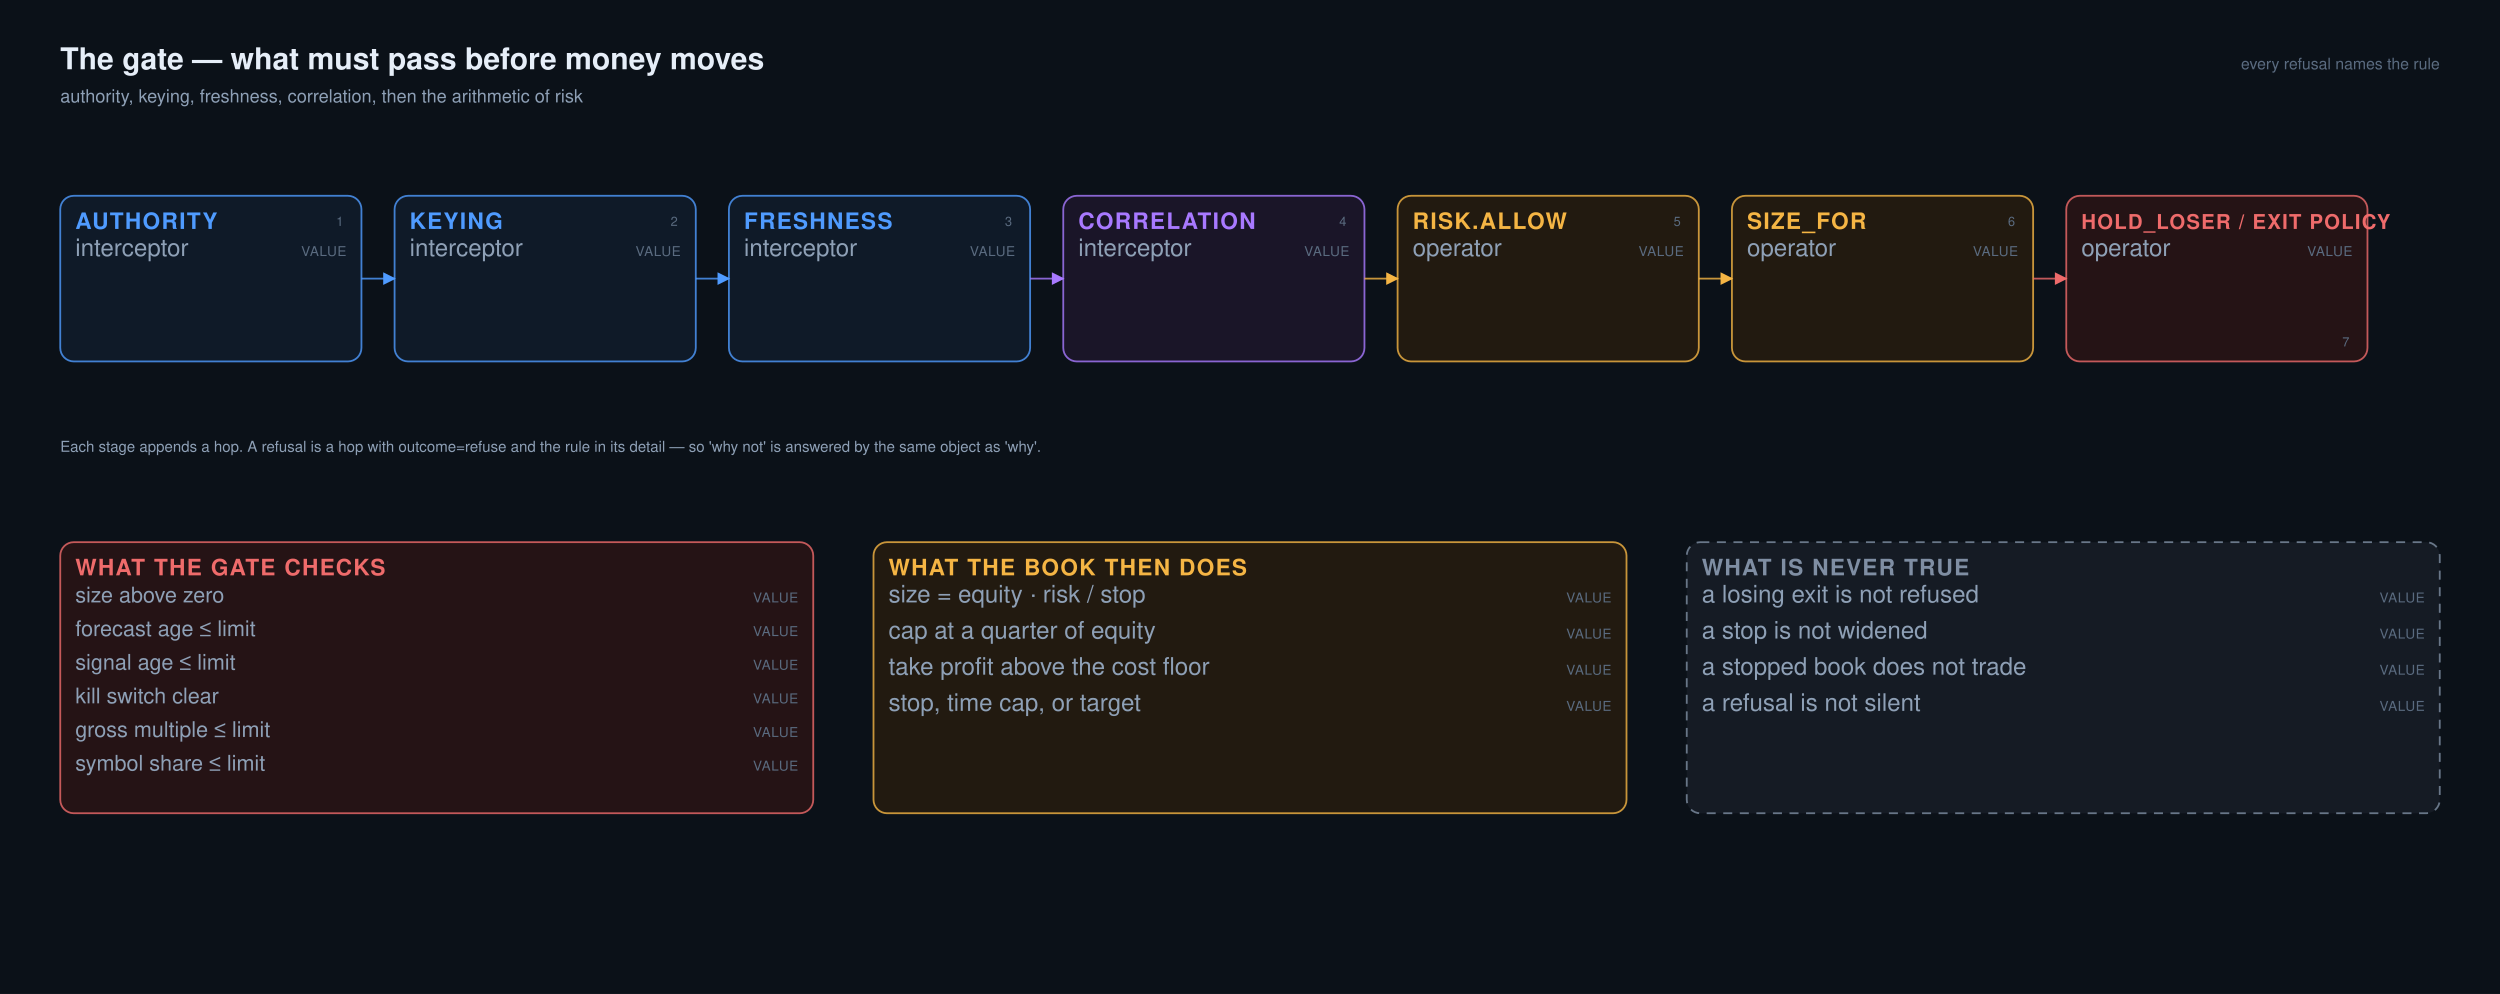
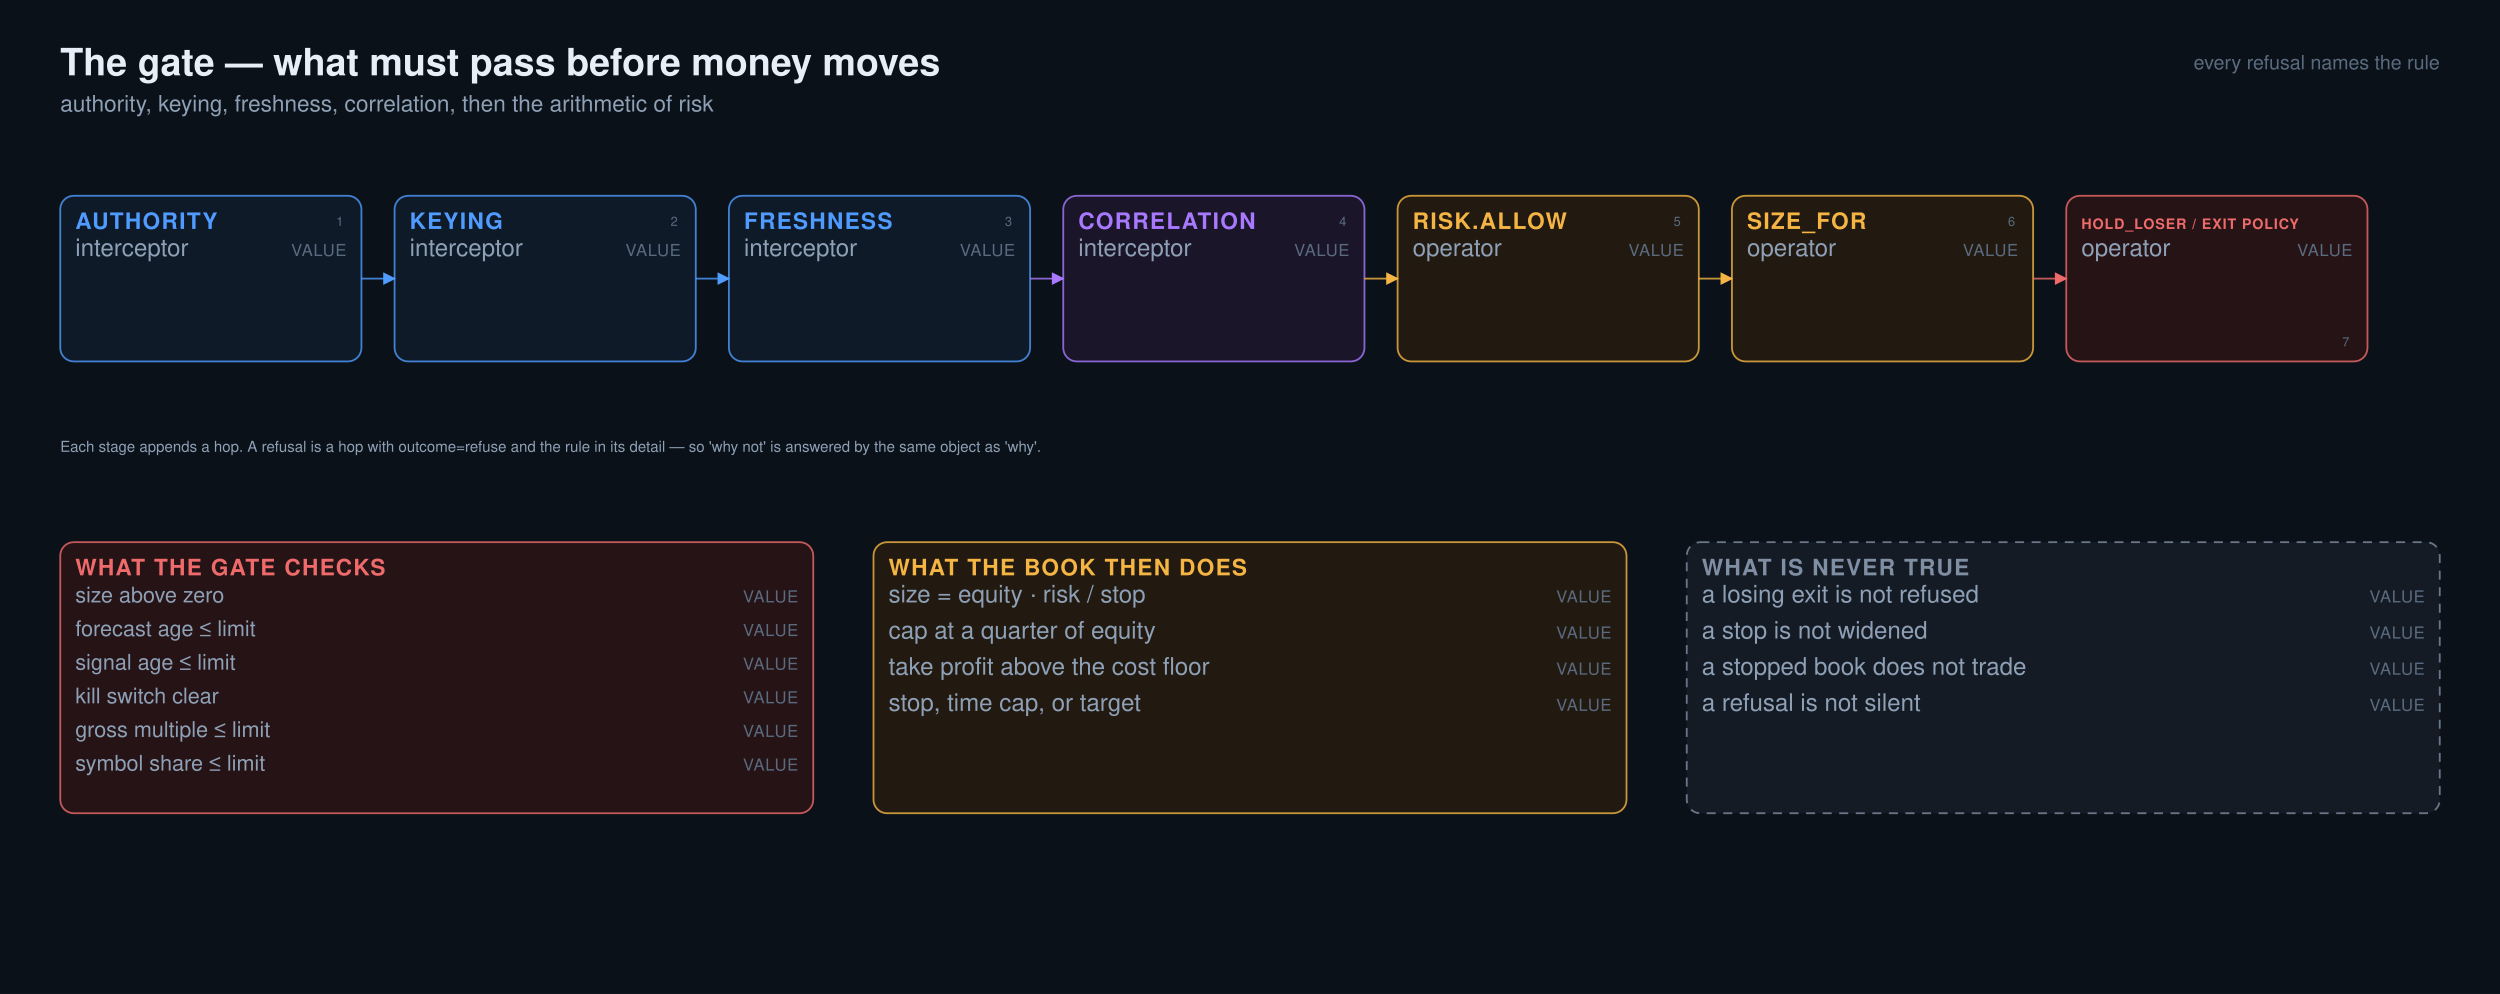
<svg xmlns="http://www.w3.org/2000/svg" width="1660" height="660" viewBox="0 0 1660 660" font-family="-apple-system, BlinkMacSystemFont, Helvetica, Arial, sans-serif">
  <rect width="1660" height="660" fill="#0b1118" />
  <marker id="a-market" viewBox="0 0 10 10" refX="9" refY="5" markerWidth="7" markerHeight="7" orient="auto-start-reverse">
    <path d="M 0 0 L 10 5 L 0 10 z" fill="#4f9bff" />
  </marker>
  <marker id="a-intel" viewBox="0 0 10 10" refX="9" refY="5" markerWidth="7" markerHeight="7" orient="auto-start-reverse">
    <path d="M 0 0 L 10 5 L 0 10 z" fill="#38d39f" />
  </marker>
  <marker id="a-model" viewBox="0 0 10 10" refX="9" refY="5" markerWidth="7" markerHeight="7" orient="auto-start-reverse">
    <path d="M 0 0 L 10 5 L 0 10 z" fill="#f5b544" />
  </marker>
  <marker id="a-risk" viewBox="0 0 10 10" refX="9" refY="5" markerWidth="7" markerHeight="7" orient="auto-start-reverse">
    <path d="M 0 0 L 10 5 L 0 10 z" fill="#ef6b6b" />
  </marker>
  <marker id="a-evidence" viewBox="0 0 10 10" refX="9" refY="5" markerWidth="7" markerHeight="7" orient="auto-start-reverse">
    <path d="M 0 0 L 10 5 L 0 10 z" fill="#a879ff" />
  </marker>
  <marker id="a-control" viewBox="0 0 10 10" refX="9" refY="5" markerWidth="7" markerHeight="7" orient="auto-start-reverse">
    <path d="M 0 0 L 10 5 L 0 10 z" fill="#7f8ea3" />
  </marker>
-   <text x="40" y="46" fill="#e6eef8" font-size="20" font-weight="700">The gate — what must pass before money moves</text>
-   <text x="40" y="68" fill="#8ea0b6" font-size="12">authority, keying, freshness, correlation, then the arithmetic of risk</text>
-   <text x="1620" y="46" fill="#5a6b80" font-size="10.5" text-anchor="end">every refusal names the rule</text>
+   <text x="40" y="50" fill="#e6eef8" font-size="25" font-weight="700">The gate — what must pass before money moves</text>
+   <text x="40" y="74" fill="#8ea0b6" font-size="15">authority, keying, freshness, correlation, then the arithmetic of risk</text>
+   <text x="1620" y="46" fill="#5a6b80" font-size="13" text-anchor="end">every refusal names the rule</text>
  <rect x="40" y="130" width="200" height="110" rx="9" fill="#0f1a28" stroke="#4f9bff" stroke-opacity="0.8" stroke-width="1.2" />
  <text x="50" y="152" fill="#4f9bff" font-size="15.0" font-weight="700" letter-spacing="0.06em">AUTHORITY</text>
  <text x="228" y="150" fill="#5a6b80" font-size="8.5" text-anchor="end">1</text>
  <text x="50" y="170" fill="#8ea0b6" font-size="16.0" font-weight="400">interceptor</text>
-   <text x="230" y="170" fill="#5a6b80" font-size="9" text-anchor="end" letter-spacing="0.04em">VALUE</text>
+   <text x="230" y="170" fill="#5a6b80" font-size="11" text-anchor="end" letter-spacing="0.04em">VALUE</text>
  <rect x="262" y="130" width="200" height="110" rx="9" fill="#0f1a28" stroke="#4f9bff" stroke-opacity="0.8" stroke-width="1.2" />
  <text x="272" y="152" fill="#4f9bff" font-size="15.0" font-weight="700" letter-spacing="0.06em">KEYING</text>
  <text x="450" y="150" fill="#5a6b80" font-size="8.5" text-anchor="end">2</text>
  <text x="272" y="170" fill="#8ea0b6" font-size="16.0" font-weight="400">interceptor</text>
-   <text x="452" y="170" fill="#5a6b80" font-size="9" text-anchor="end" letter-spacing="0.04em">VALUE</text>
+   <text x="452" y="170" fill="#5a6b80" font-size="11" text-anchor="end" letter-spacing="0.04em">VALUE</text>
  <path d="M 240,185 L 262,185" fill="none" stroke="#4f9bff" stroke-opacity="0.8" stroke-width="1.2" marker-end="url(#a-market)" />
  <rect x="484" y="130" width="200" height="110" rx="9" fill="#0f1a28" stroke="#4f9bff" stroke-opacity="0.8" stroke-width="1.2" />
  <text x="494" y="152" fill="#4f9bff" font-size="15.0" font-weight="700" letter-spacing="0.06em">FRESHNESS</text>
  <text x="672" y="150" fill="#5a6b80" font-size="8.5" text-anchor="end">3</text>
  <text x="494" y="170" fill="#8ea0b6" font-size="16.0" font-weight="400">interceptor</text>
-   <text x="674" y="170" fill="#5a6b80" font-size="9" text-anchor="end" letter-spacing="0.04em">VALUE</text>
+   <text x="674" y="170" fill="#5a6b80" font-size="11" text-anchor="end" letter-spacing="0.04em">VALUE</text>
  <path d="M 462,185 L 484,185" fill="none" stroke="#4f9bff" stroke-opacity="0.8" stroke-width="1.2" marker-end="url(#a-market)" />
  <rect x="706" y="130" width="200" height="110" rx="9" fill="#1a1528" stroke="#a879ff" stroke-opacity="0.8" stroke-width="1.2" />
  <text x="716" y="152" fill="#a879ff" font-size="15.0" font-weight="700" letter-spacing="0.06em">CORRELATION</text>
  <text x="894" y="150" fill="#5a6b80" font-size="8.5" text-anchor="end">4</text>
  <text x="716" y="170" fill="#8ea0b6" font-size="16.0" font-weight="400">interceptor</text>
-   <text x="896" y="170" fill="#5a6b80" font-size="9" text-anchor="end" letter-spacing="0.04em">VALUE</text>
+   <text x="896" y="170" fill="#5a6b80" font-size="11" text-anchor="end" letter-spacing="0.04em">VALUE</text>
  <path d="M 684,185 L 706,185" fill="none" stroke="#a879ff" stroke-opacity="0.8" stroke-width="1.2" marker-end="url(#a-evidence)" />
  <rect x="928" y="130" width="200" height="110" rx="9" fill="#221a10" stroke="#f5b544" stroke-opacity="0.8" stroke-width="1.2" />
  <text x="938" y="152" fill="#f5b544" font-size="15.0" font-weight="700" letter-spacing="0.06em">RISK.ALLOW</text>
  <text x="1116" y="150" fill="#5a6b80" font-size="8.5" text-anchor="end">5</text>
  <text x="938" y="170" fill="#8ea0b6" font-size="16.0" font-weight="400">operator</text>
-   <text x="1118" y="170" fill="#5a6b80" font-size="9" text-anchor="end" letter-spacing="0.04em">VALUE</text>
+   <text x="1118" y="170" fill="#5a6b80" font-size="11" text-anchor="end" letter-spacing="0.04em">VALUE</text>
  <path d="M 906,185 L 928,185" fill="none" stroke="#f5b544" stroke-opacity="0.8" stroke-width="1.2" marker-end="url(#a-model)" />
  <rect x="1150" y="130" width="200" height="110" rx="9" fill="#221a10" stroke="#f5b544" stroke-opacity="0.8" stroke-width="1.2" />
  <text x="1160" y="152" fill="#f5b544" font-size="15.0" font-weight="700" letter-spacing="0.06em">SIZE_FOR</text>
  <text x="1338" y="150" fill="#5a6b80" font-size="8.5" text-anchor="end">6</text>
  <text x="1160" y="170" fill="#8ea0b6" font-size="16.0" font-weight="400">operator</text>
-   <text x="1340" y="170" fill="#5a6b80" font-size="9" text-anchor="end" letter-spacing="0.04em">VALUE</text>
+   <text x="1340" y="170" fill="#5a6b80" font-size="11" text-anchor="end" letter-spacing="0.04em">VALUE</text>
  <path d="M 1128,185 L 1150,185" fill="none" stroke="#f5b544" stroke-opacity="0.8" stroke-width="1.2" marker-end="url(#a-model)" />
  <rect x="1372" y="130" width="200" height="110" rx="9" fill="#251315" stroke="#ef6b6b" stroke-opacity="0.8" stroke-width="1.2" />
-   <text x="1382" y="152" fill="#ef6b6b" font-size="13.5" font-weight="700" letter-spacing="0.06em">HOLD_LOSER / EXIT POLICY</text>
+   <text x="1382" y="152" fill="#ef6b6b" font-size="9.5" font-weight="700" letter-spacing="0.06em">HOLD_LOSER / EXIT POLICY</text>
  <text x="1560" y="230" fill="#5a6b80" font-size="8.5" text-anchor="end">7</text>
  <text x="1382" y="170" fill="#8ea0b6" font-size="16.0" font-weight="400">operator</text>
-   <text x="1562" y="170" fill="#5a6b80" font-size="9" text-anchor="end" letter-spacing="0.04em">VALUE</text>
+   <text x="1562" y="170" fill="#5a6b80" font-size="11" text-anchor="end" letter-spacing="0.04em">VALUE</text>
  <path d="M 1350,185 L 1372,185" fill="none" stroke="#ef6b6b" stroke-opacity="0.8" stroke-width="1.2" marker-end="url(#a-risk)" />
  <text x="40" y="300" fill="#8ea0b6" font-size="10" text-anchor="start" font-weight="400">Each stage appends a hop. A refusal is a hop with outcome=refuse and the rule in its detail — so 'why not' is answered by the same object as 'why'.</text>
  <rect x="40" y="360" width="500" height="180" rx="9" fill="#251315" stroke="#ef6b6b" stroke-opacity="0.8" stroke-width="1.2" />
  <text x="50" y="382" fill="#ef6b6b" font-size="15.0" font-weight="700" letter-spacing="0.06em">WHAT THE GATE CHECKS</text>
  <text x="50" y="400" fill="#8ea0b6" font-size="14.333" font-weight="400">size above zero</text>
-   <text x="530" y="400" fill="#5a6b80" font-size="9" text-anchor="end" letter-spacing="0.04em">VALUE</text>
+   <text x="530" y="400" fill="#5a6b80" font-size="11" text-anchor="end" letter-spacing="0.04em">VALUE</text>
  <text x="50" y="422.333" fill="#8ea0b6" font-size="14.333" font-weight="400">forecast age ≤ limit</text>
-   <text x="530" y="422.333" fill="#5a6b80" font-size="9" text-anchor="end" letter-spacing="0.04em">VALUE</text>
+   <text x="530" y="422.333" fill="#5a6b80" font-size="11" text-anchor="end" letter-spacing="0.04em">VALUE</text>
  <text x="50" y="444.667" fill="#8ea0b6" font-size="14.333" font-weight="400">signal age ≤ limit</text>
-   <text x="530" y="444.667" fill="#5a6b80" font-size="9" text-anchor="end" letter-spacing="0.04em">VALUE</text>
+   <text x="530" y="444.667" fill="#5a6b80" font-size="11" text-anchor="end" letter-spacing="0.04em">VALUE</text>
  <text x="50" y="467" fill="#8ea0b6" font-size="14.333" font-weight="400">kill switch clear</text>
-   <text x="530" y="467" fill="#5a6b80" font-size="9" text-anchor="end" letter-spacing="0.04em">VALUE</text>
+   <text x="530" y="467" fill="#5a6b80" font-size="11" text-anchor="end" letter-spacing="0.04em">VALUE</text>
  <text x="50" y="489.333" fill="#8ea0b6" font-size="14.333" font-weight="400">gross multiple ≤ limit</text>
-   <text x="530" y="489.333" fill="#5a6b80" font-size="9" text-anchor="end" letter-spacing="0.04em">VALUE</text>
+   <text x="530" y="489.333" fill="#5a6b80" font-size="11" text-anchor="end" letter-spacing="0.04em">VALUE</text>
  <text x="50" y="511.667" fill="#8ea0b6" font-size="14.333" font-weight="400">symbol share ≤ limit</text>
-   <text x="530" y="511.667" fill="#5a6b80" font-size="9" text-anchor="end" letter-spacing="0.04em">VALUE</text>
+   <text x="530" y="511.667" fill="#5a6b80" font-size="11" text-anchor="end" letter-spacing="0.04em">VALUE</text>
  <rect x="580" y="360" width="500" height="180" rx="9" fill="#221a10" stroke="#f5b544" stroke-opacity="0.8" stroke-width="1.2" />
  <text x="590" y="382" fill="#f5b544" font-size="15.0" font-weight="700" letter-spacing="0.06em">WHAT THE BOOK THEN DOES</text>
  <text x="590" y="400" fill="#8ea0b6" font-size="16.0" font-weight="400">size = equity · risk / stop</text>
-   <text x="1070" y="400" fill="#5a6b80" font-size="9" text-anchor="end" letter-spacing="0.04em">VALUE</text>
+   <text x="1070" y="400" fill="#5a6b80" font-size="11" text-anchor="end" letter-spacing="0.04em">VALUE</text>
  <text x="590" y="424.0" fill="#8ea0b6" font-size="16.0" font-weight="400">cap at a quarter of equity</text>
-   <text x="1070" y="424.0" fill="#5a6b80" font-size="9" text-anchor="end" letter-spacing="0.04em">VALUE</text>
+   <text x="1070" y="424.0" fill="#5a6b80" font-size="11" text-anchor="end" letter-spacing="0.04em">VALUE</text>
  <text x="590" y="448.0" fill="#8ea0b6" font-size="16.0" font-weight="400">take profit above the cost floor</text>
-   <text x="1070" y="448.0" fill="#5a6b80" font-size="9" text-anchor="end" letter-spacing="0.04em">VALUE</text>
+   <text x="1070" y="448.0" fill="#5a6b80" font-size="11" text-anchor="end" letter-spacing="0.04em">VALUE</text>
  <text x="590" y="472.0" fill="#8ea0b6" font-size="16.0" font-weight="400">stop, time cap, or target</text>
-   <text x="1070" y="472.0" fill="#5a6b80" font-size="9" text-anchor="end" letter-spacing="0.04em">VALUE</text>
+   <text x="1070" y="472.0" fill="#5a6b80" font-size="11" text-anchor="end" letter-spacing="0.04em">VALUE</text>
  <rect x="1120" y="360" width="500" height="180" rx="9" fill="#151b24" stroke="#7f8ea3" stroke-opacity="0.8" stroke-width="1.2" stroke-dasharray="6 5" />
  <text x="1130" y="382" fill="#7f8ea3" font-size="15.0" font-weight="700" letter-spacing="0.06em">WHAT IS NEVER TRUE</text>
  <text x="1130" y="400" fill="#8ea0b6" font-size="16.0" font-weight="400">a losing exit is not refused</text>
-   <text x="1610" y="400" fill="#5a6b80" font-size="9" text-anchor="end" letter-spacing="0.04em">VALUE</text>
+   <text x="1610" y="400" fill="#5a6b80" font-size="11" text-anchor="end" letter-spacing="0.04em">VALUE</text>
  <text x="1130" y="424.0" fill="#8ea0b6" font-size="16.0" font-weight="400">a stop is not widened</text>
-   <text x="1610" y="424.0" fill="#5a6b80" font-size="9" text-anchor="end" letter-spacing="0.04em">VALUE</text>
+   <text x="1610" y="424.0" fill="#5a6b80" font-size="11" text-anchor="end" letter-spacing="0.04em">VALUE</text>
  <text x="1130" y="448.0" fill="#8ea0b6" font-size="16.0" font-weight="400">a stopped book does not trade</text>
-   <text x="1610" y="448.0" fill="#5a6b80" font-size="9" text-anchor="end" letter-spacing="0.04em">VALUE</text>
+   <text x="1610" y="448.0" fill="#5a6b80" font-size="11" text-anchor="end" letter-spacing="0.04em">VALUE</text>
  <text x="1130" y="472.0" fill="#8ea0b6" font-size="16.0" font-weight="400">a refusal is not silent</text>
-   <text x="1610" y="472.0" fill="#5a6b80" font-size="9" text-anchor="end" letter-spacing="0.04em">VALUE</text>
+   <text x="1610" y="472.0" fill="#5a6b80" font-size="11" text-anchor="end" letter-spacing="0.04em">VALUE</text>
</svg>
